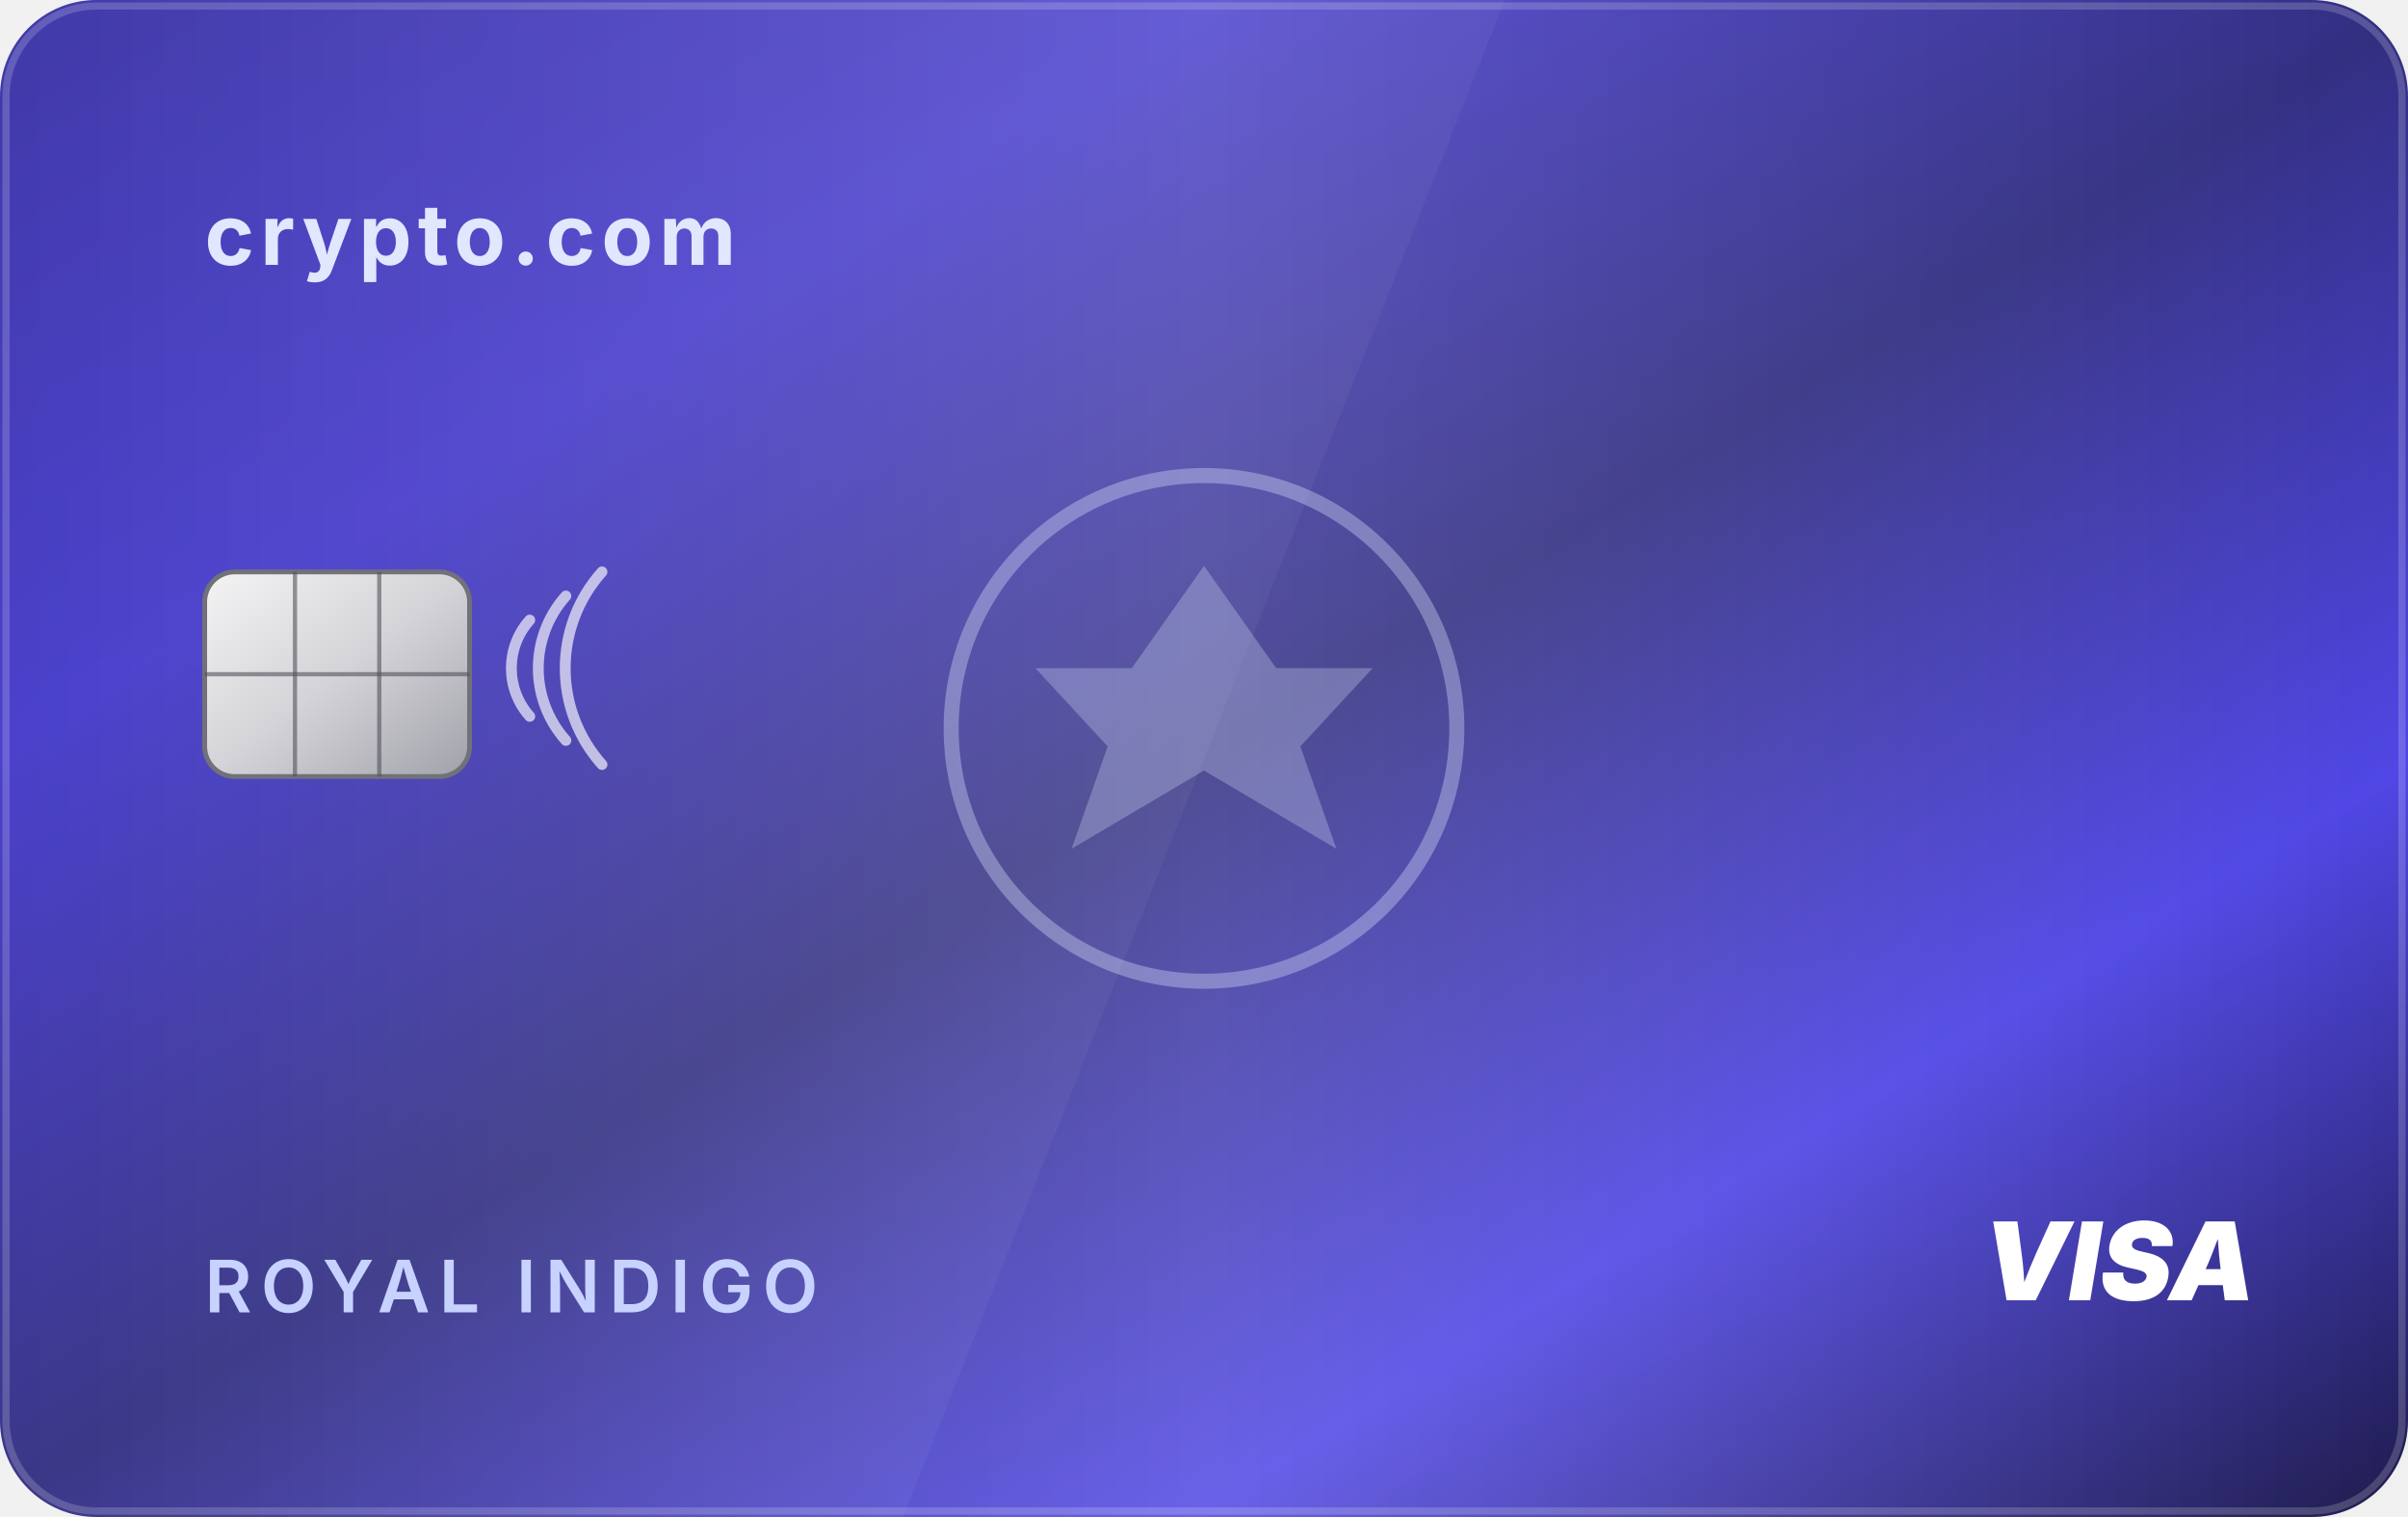
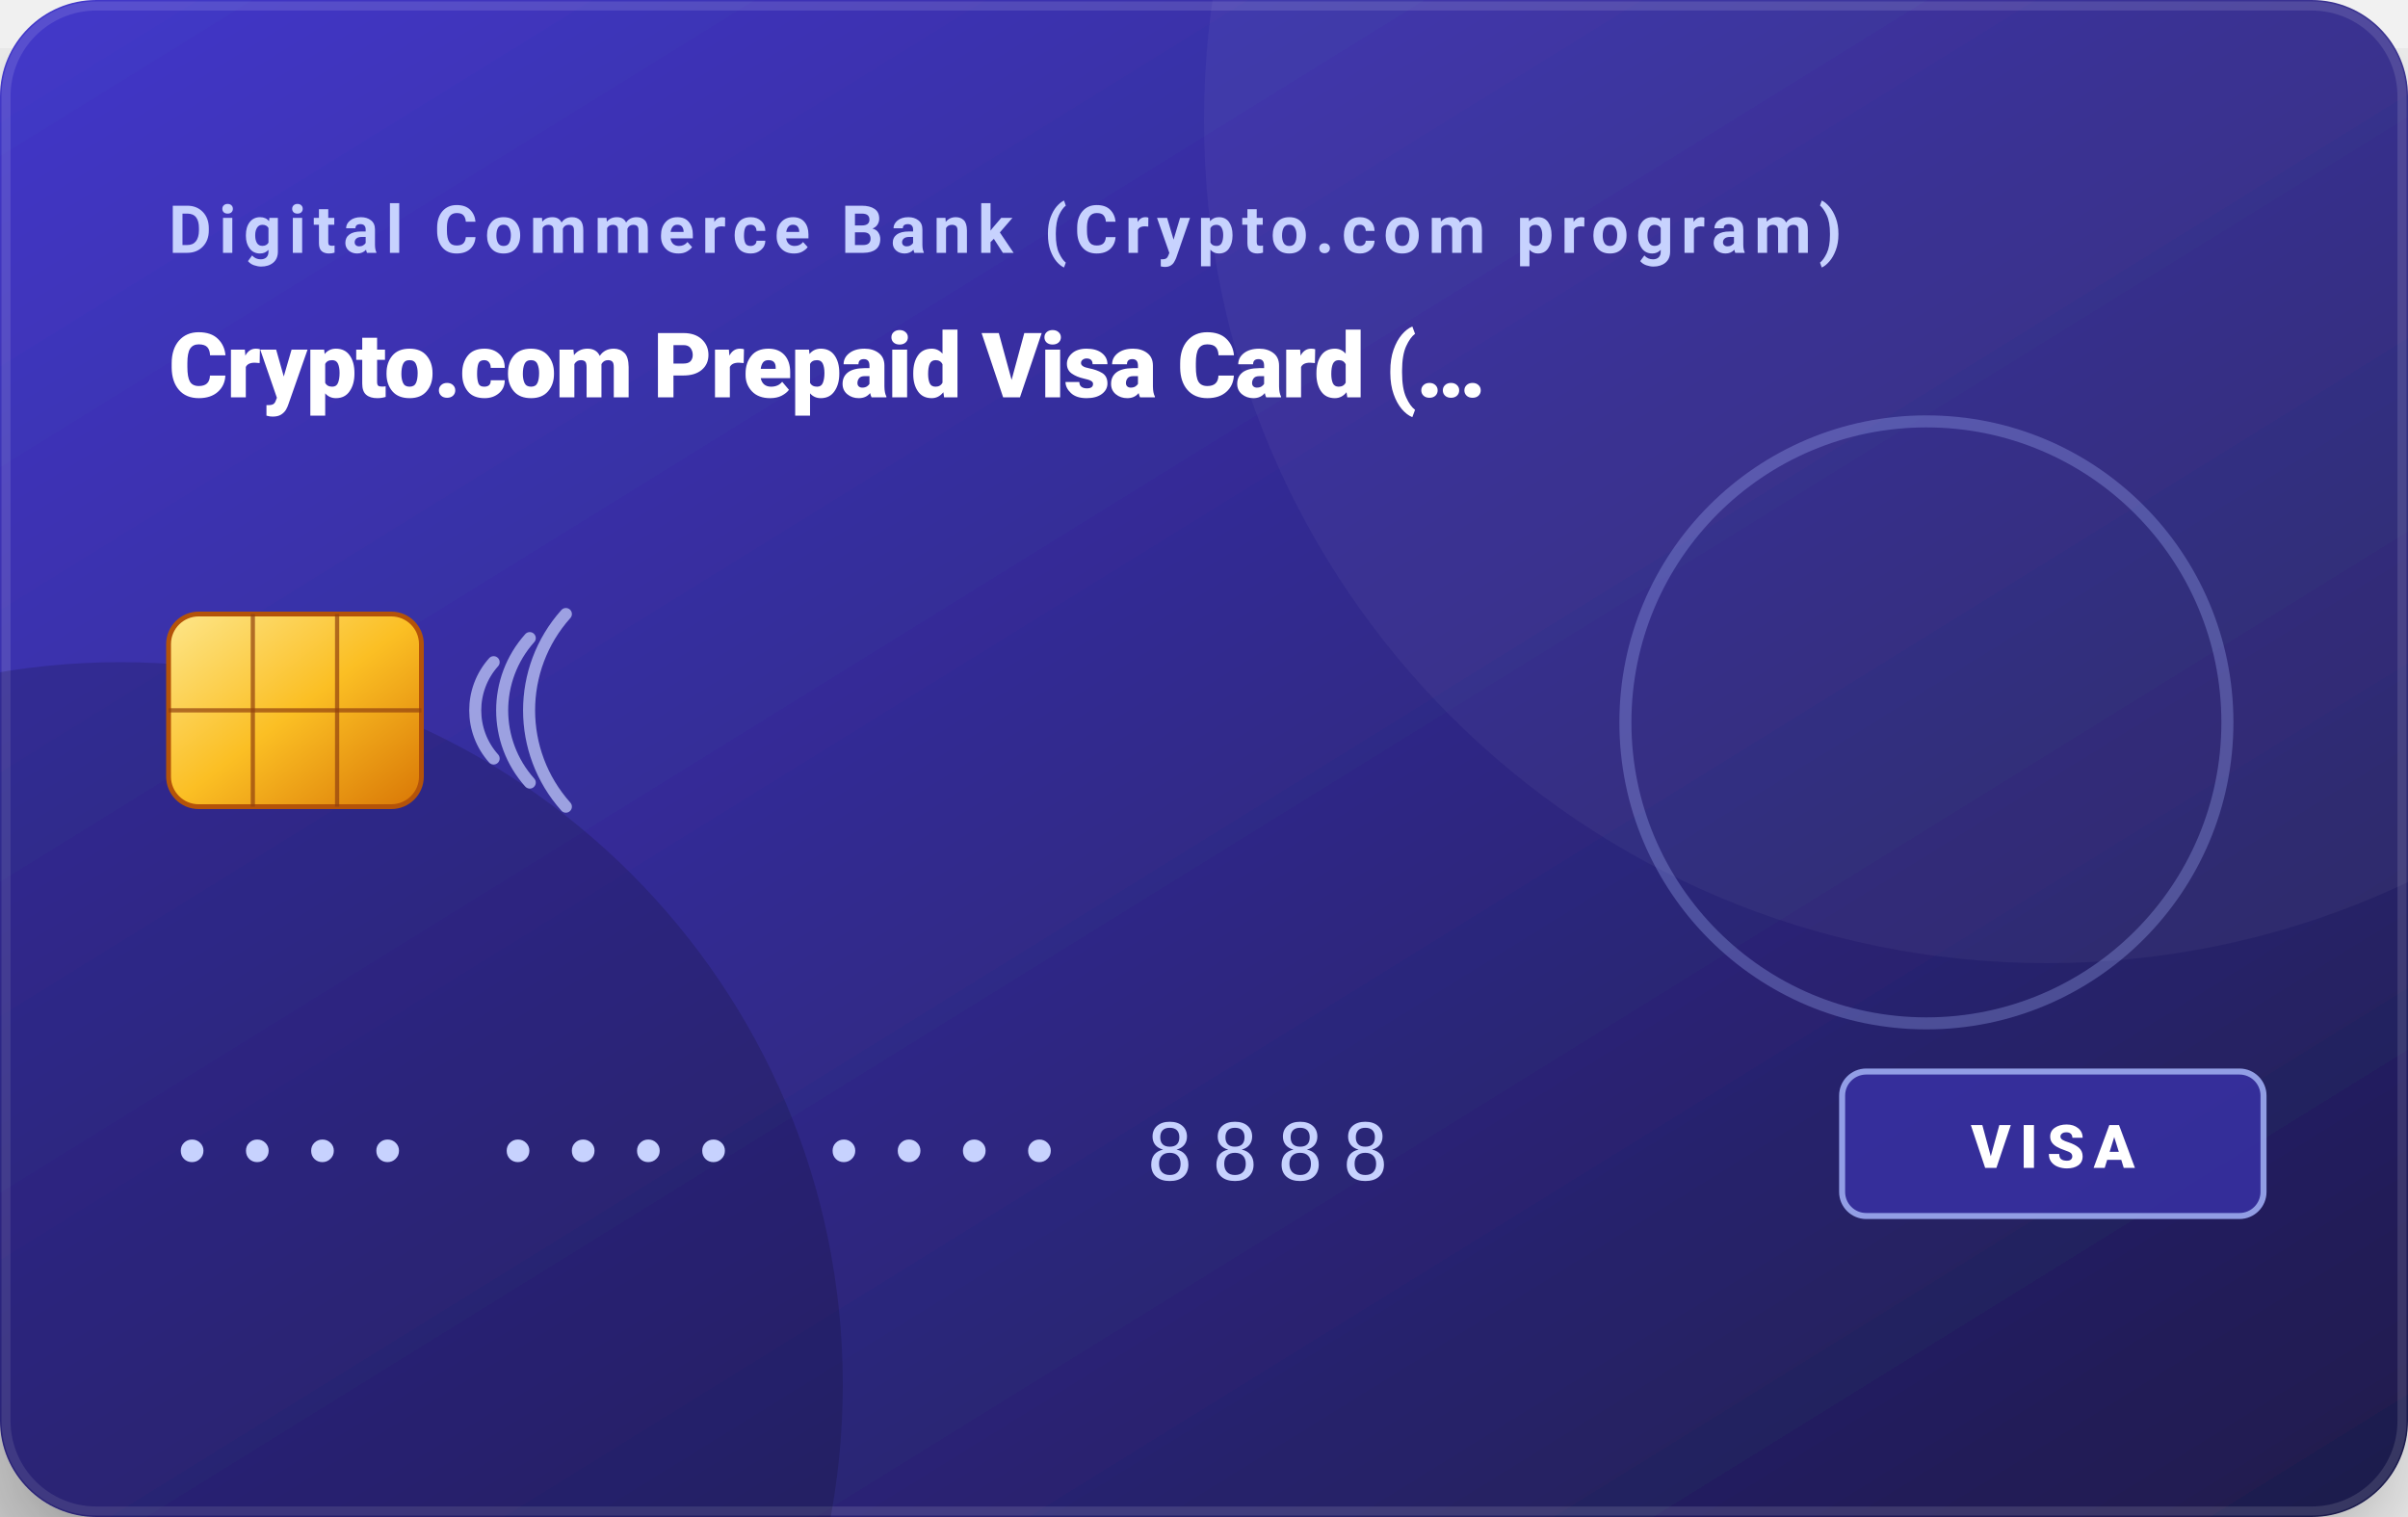
<svg xmlns="http://www.w3.org/2000/svg" viewBox="0 0 400 252" width="400" height="252">
  <defs>
-     <linearGradient id="indigoMetal" x1="0%" y1="0%" x2="100%" y2="100%">
-       <stop offset="0%" stop-color="#3730a3" />
-       <stop offset="25%" stop-color="#4338ca" />
-       <stop offset="50%" stop-color="#312e81" />
-       <stop offset="75%" stop-color="#4f46e5" />
+     <linearGradient id="cardBg-cryptocom-royal-indigo" x1="0%" y1="0%" x2="100%" y2="100%">
+       <stop offset="0%" stop-color="#4338ca" />
      <stop offset="100%" stop-color="#1e1b4b" />
    </linearGradient>
-     <linearGradient id="silverSheen" x1="0%" y1="0%" x2="100%" y2="0%">
-       <stop offset="0%" stop-color="#ffffff" stop-opacity="0" />
-       <stop offset="50%" stop-color="#ffffff" stop-opacity="0.15" />
-       <stop offset="100%" stop-color="#ffffff" stop-opacity="0" />
+     <linearGradient id="chipGrad" x1="0%" y1="0%" x2="100%" y2="100%">
+       <stop offset="0%" stop-color="#fde68a" />
+       <stop offset="50%" stop-color="#fbbf24" />
+       <stop offset="100%" stop-color="#d97706" />
    </linearGradient>
+     <filter id="shadow" x="-5%" y="-5%" width="110%" height="110%">
+       <feDropShadow dx="0" dy="8" stdDeviation="12" flood-color="#000000" flood-opacity="0.35" />
+     </filter>
  </defs>
-   <rect width="400" height="252" rx="16" fill="url(#indigoMetal)" />
-   <rect width="400" height="252" rx="16" fill="url(#silverSheen)" />
-   <g transform="translate(160, 76)" opacity="0.35">
-     <circle cx="40" cy="45" r="42" fill="none" stroke="#e0e7ff" stroke-width="2.5" />
-     <path d="M 40 18 L 52 35 L 68 35 L 56 48 L 62 65 L 40 52 L 18 65 L 24 48 L 12 35 L 28 35 Z" fill="#e0e7ff" opacity="0.8" />
+   <rect width="400" height="252" rx="16" fill="url(#cardBg-cryptocom-royal-indigo)" filter="url(#shadow)" />
+   <rect width="398" height="250" x="1" y="1" rx="15" fill="none" stroke="rgba(255,255,255,0.12)" stroke-width="1.5" />
+   <circle cx="340" cy="20" r="140" fill="white" opacity="0.04" />
+   <circle cx="20" cy="230" r="120" fill="black" opacity="0.15" />
+   <circle cx="320" cy="120" r="50" fill="none" stroke="#a5b4fc" stroke-width="2" opacity="0.3" />
+   <text x="28" y="42" font-family="-apple-system, BlinkMacSystemFont, 'Segoe UI', Roboto, sans-serif" font-size="11" font-weight="700" letter-spacing="1.2" fill="#c7d2fe" text-transform="uppercase">
+     Digital Commerce Bank (Crypto.com program)
+   </text>
+   <text x="28" y="66" font-family="-apple-system, BlinkMacSystemFont, 'Segoe UI', Roboto, sans-serif" font-size="15" font-weight="800" letter-spacing="-0.2" fill="#ffffff">
+     Crypto.com Prepaid Visa Card (…
+   </text>
+   <g transform="translate(28, 102)">
+     <rect width="42" height="32" rx="5" fill="url(#chipGrad)" stroke="#b45309" stroke-width="0.8" />
+     <line x1="14" y1="0" x2="14" y2="32" stroke="#92400e" stroke-width="0.7" opacity="0.7" />
+     <line x1="28" y1="0" x2="28" y2="32" stroke="#92400e" stroke-width="0.7" opacity="0.7" />
+     <line x1="0" y1="16" x2="42" y2="16" stroke="#92400e" stroke-width="0.7" opacity="0.7" />
  </g>
-   <rect width="398" height="250" x="1" y="1" rx="15" fill="none" stroke="rgba(255,255,255,0.18)" stroke-width="1.2" />
-   <path d="M 0 0 L 250 0 L 150 252 L 0 252 Z" fill="#ffffff" opacity="0.04" />
-   <g transform="translate(34, 95)">
-     <rect width="44" height="34" rx="5" fill="url(#chipSilver)" stroke="#71717a" stroke-width="0.8" />
-     <line x1="15" y1="0" x2="15" y2="34" stroke="#52525b" stroke-width="0.7" opacity="0.6" />
-     <line x1="29" y1="0" x2="29" y2="34" stroke="#52525b" stroke-width="0.7" opacity="0.6" />
-     <line x1="0" y1="17" x2="44" y2="17" stroke="#52525b" stroke-width="0.7" opacity="0.6" />
-   </g>
-   <g transform="translate(88, 103)" stroke="#ffffff" stroke-width="1.8" fill="none" stroke-linecap="round" opacity="0.65">
+   <g transform="translate(82, 110)" stroke="#c7d2fe" stroke-width="2" fill="none" stroke-linecap="round" opacity="0.7">
    <path d="M 0 16 A 12 12 0 0 1 0 0" />
    <path d="M 6 20 A 18 18 0 0 1 6 -4" />
    <path d="M 12 24 A 24 24 0 0 1 12 -8" />
  </g>
-   <text x="34" y="44" font-family="-apple-system, sans-serif" font-size="14" font-weight="700" fill="#e0e7ff" letter-spacing="1">crypto.com</text>
-   <text x="34" y="218" font-family="-apple-system, sans-serif" font-size="12" font-weight="600" fill="#c7d2fe" letter-spacing="1.5">ROYAL INDIGO</text>
-   <g transform="translate(320, 202)">
-     <text x="32" y="14" font-family="-apple-system, sans-serif" font-size="18" font-style="italic" font-weight="900" fill="#ffffff" text-anchor="middle">VISA</text>
+   <text x="28" y="196" font-family="'SF Mono', Menlo, Monaco, Consolas, monospace" font-size="13" letter-spacing="3" fill="#c7d2fe">
+     •••• •••• •••• 8888
+   </text>
+   <g transform="translate(310, 192)">
+     <rect x="-4" y="-14" width="70" height="24" rx="4" fill="#3730a3" stroke="#a5b4fc" stroke-width="1" opacity="0.85" />
+     <text x="31" y="2" font-family="-apple-system, BlinkMacSystemFont, 'Segoe UI', Roboto, sans-serif" font-size="10" font-weight="900" letter-spacing="1.5" fill="#ffffff" text-anchor="middle">
+       VISA
+     </text>
  </g>
-   <defs>
-     <linearGradient id="chipSilver" x1="0%" y1="0%" x2="100%" y2="100%">
-       <stop offset="0%" stop-color="#f4f4f5" />
-       <stop offset="50%" stop-color="#d4d4d8" />
-       <stop offset="100%" stop-color="#a1a1aa" />
-     </linearGradient>
-     <linearGradient id="chipGold" x1="0%" y1="0%" x2="100%" y2="100%">
-       <stop offset="0%" stop-color="#fde68a" />
-       <stop offset="50%" stop-color="#fbbf24" />
-       <stop offset="100%" stop-color="#d97706" />
-     </linearGradient>
-   </defs>
</svg>
